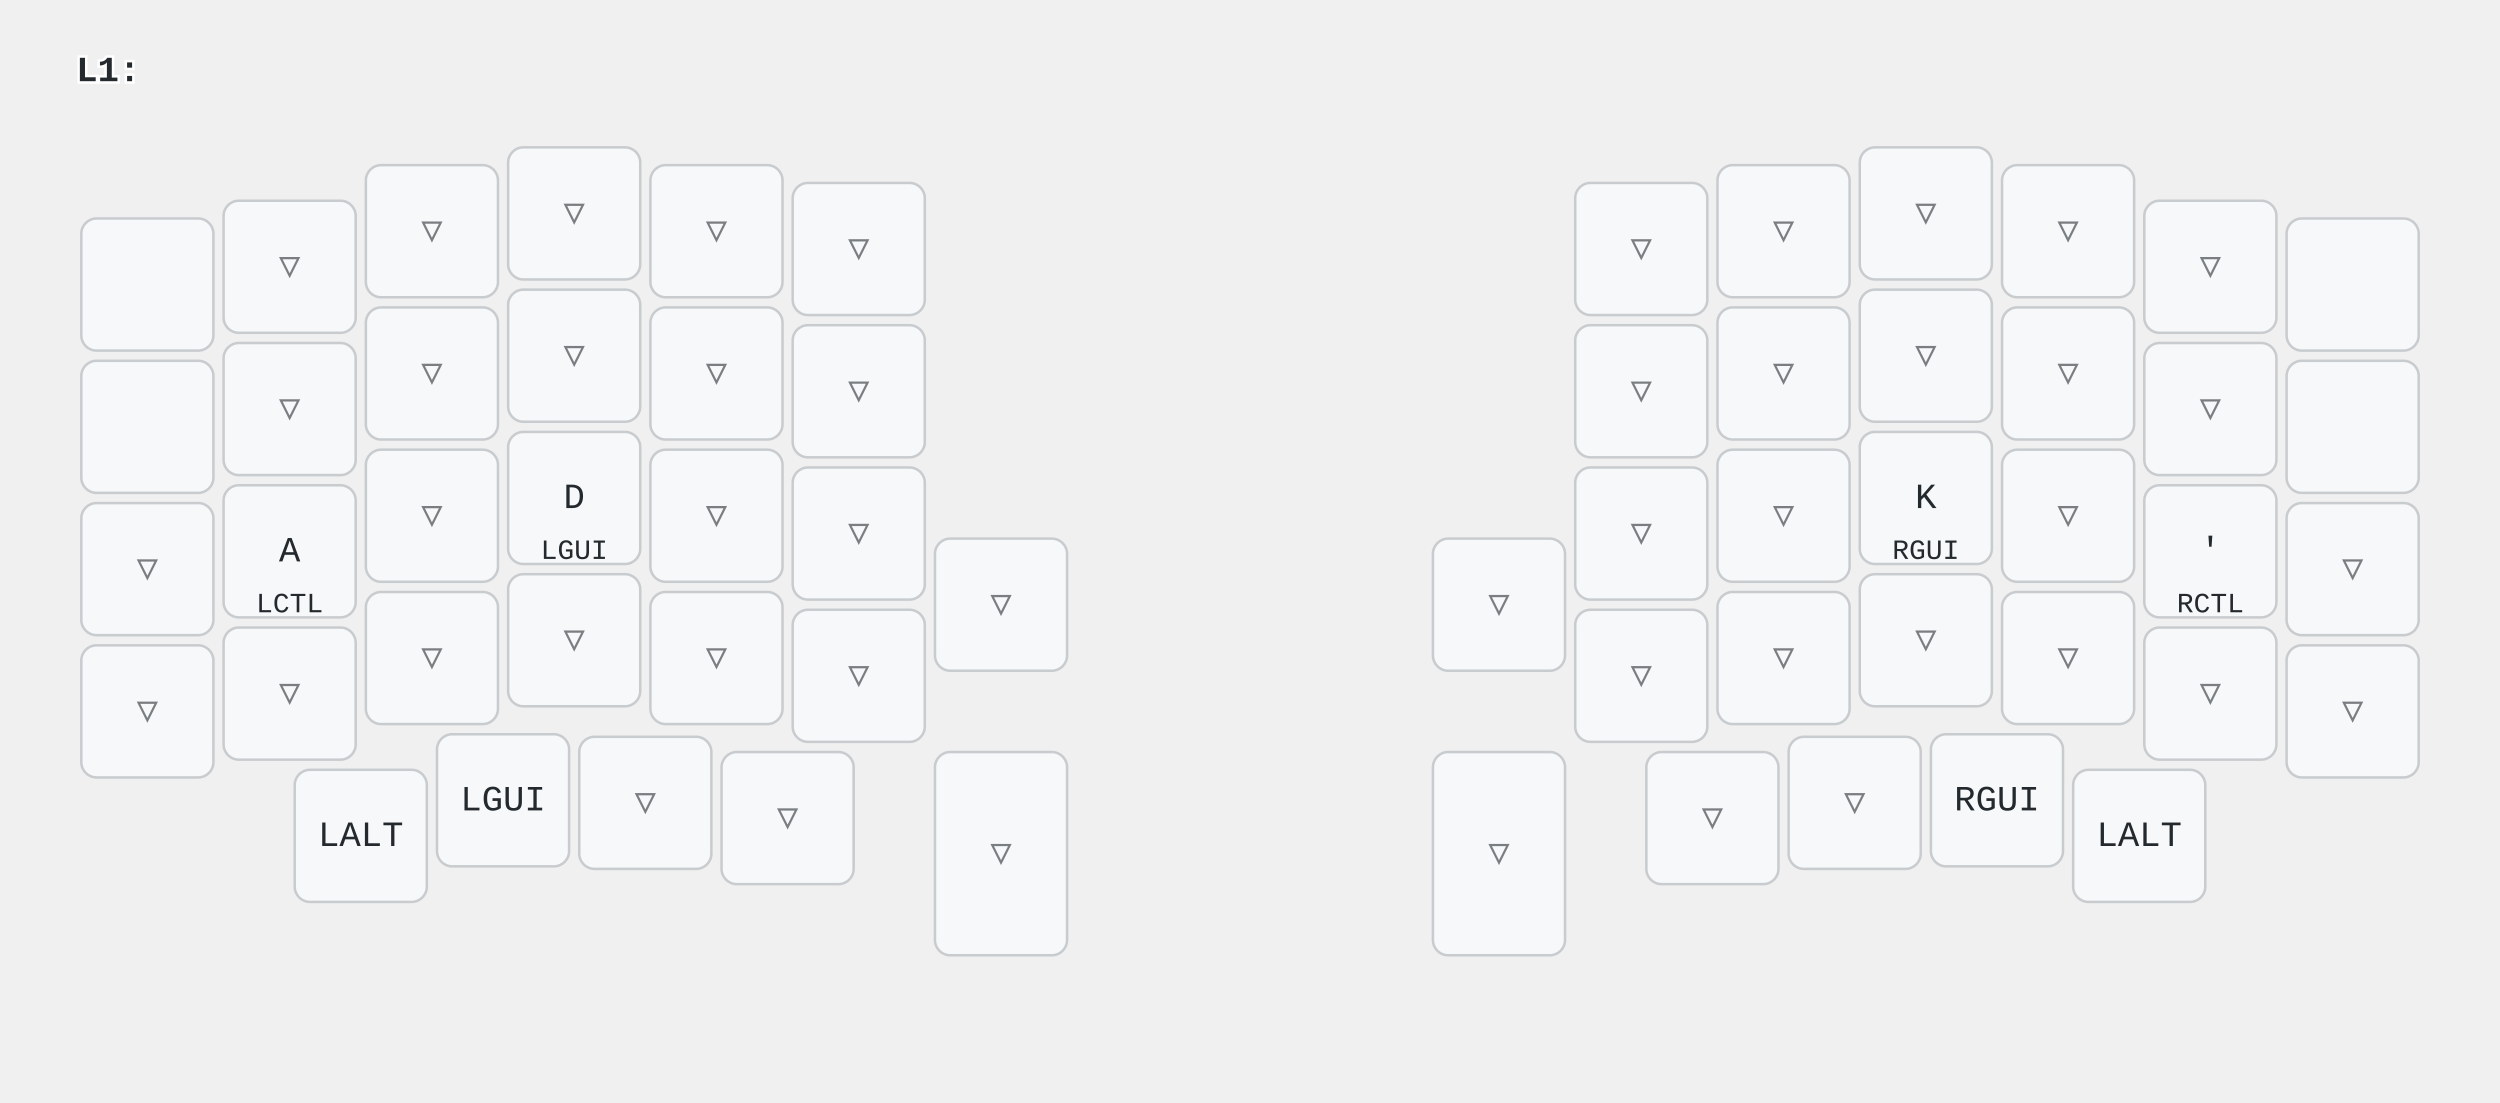
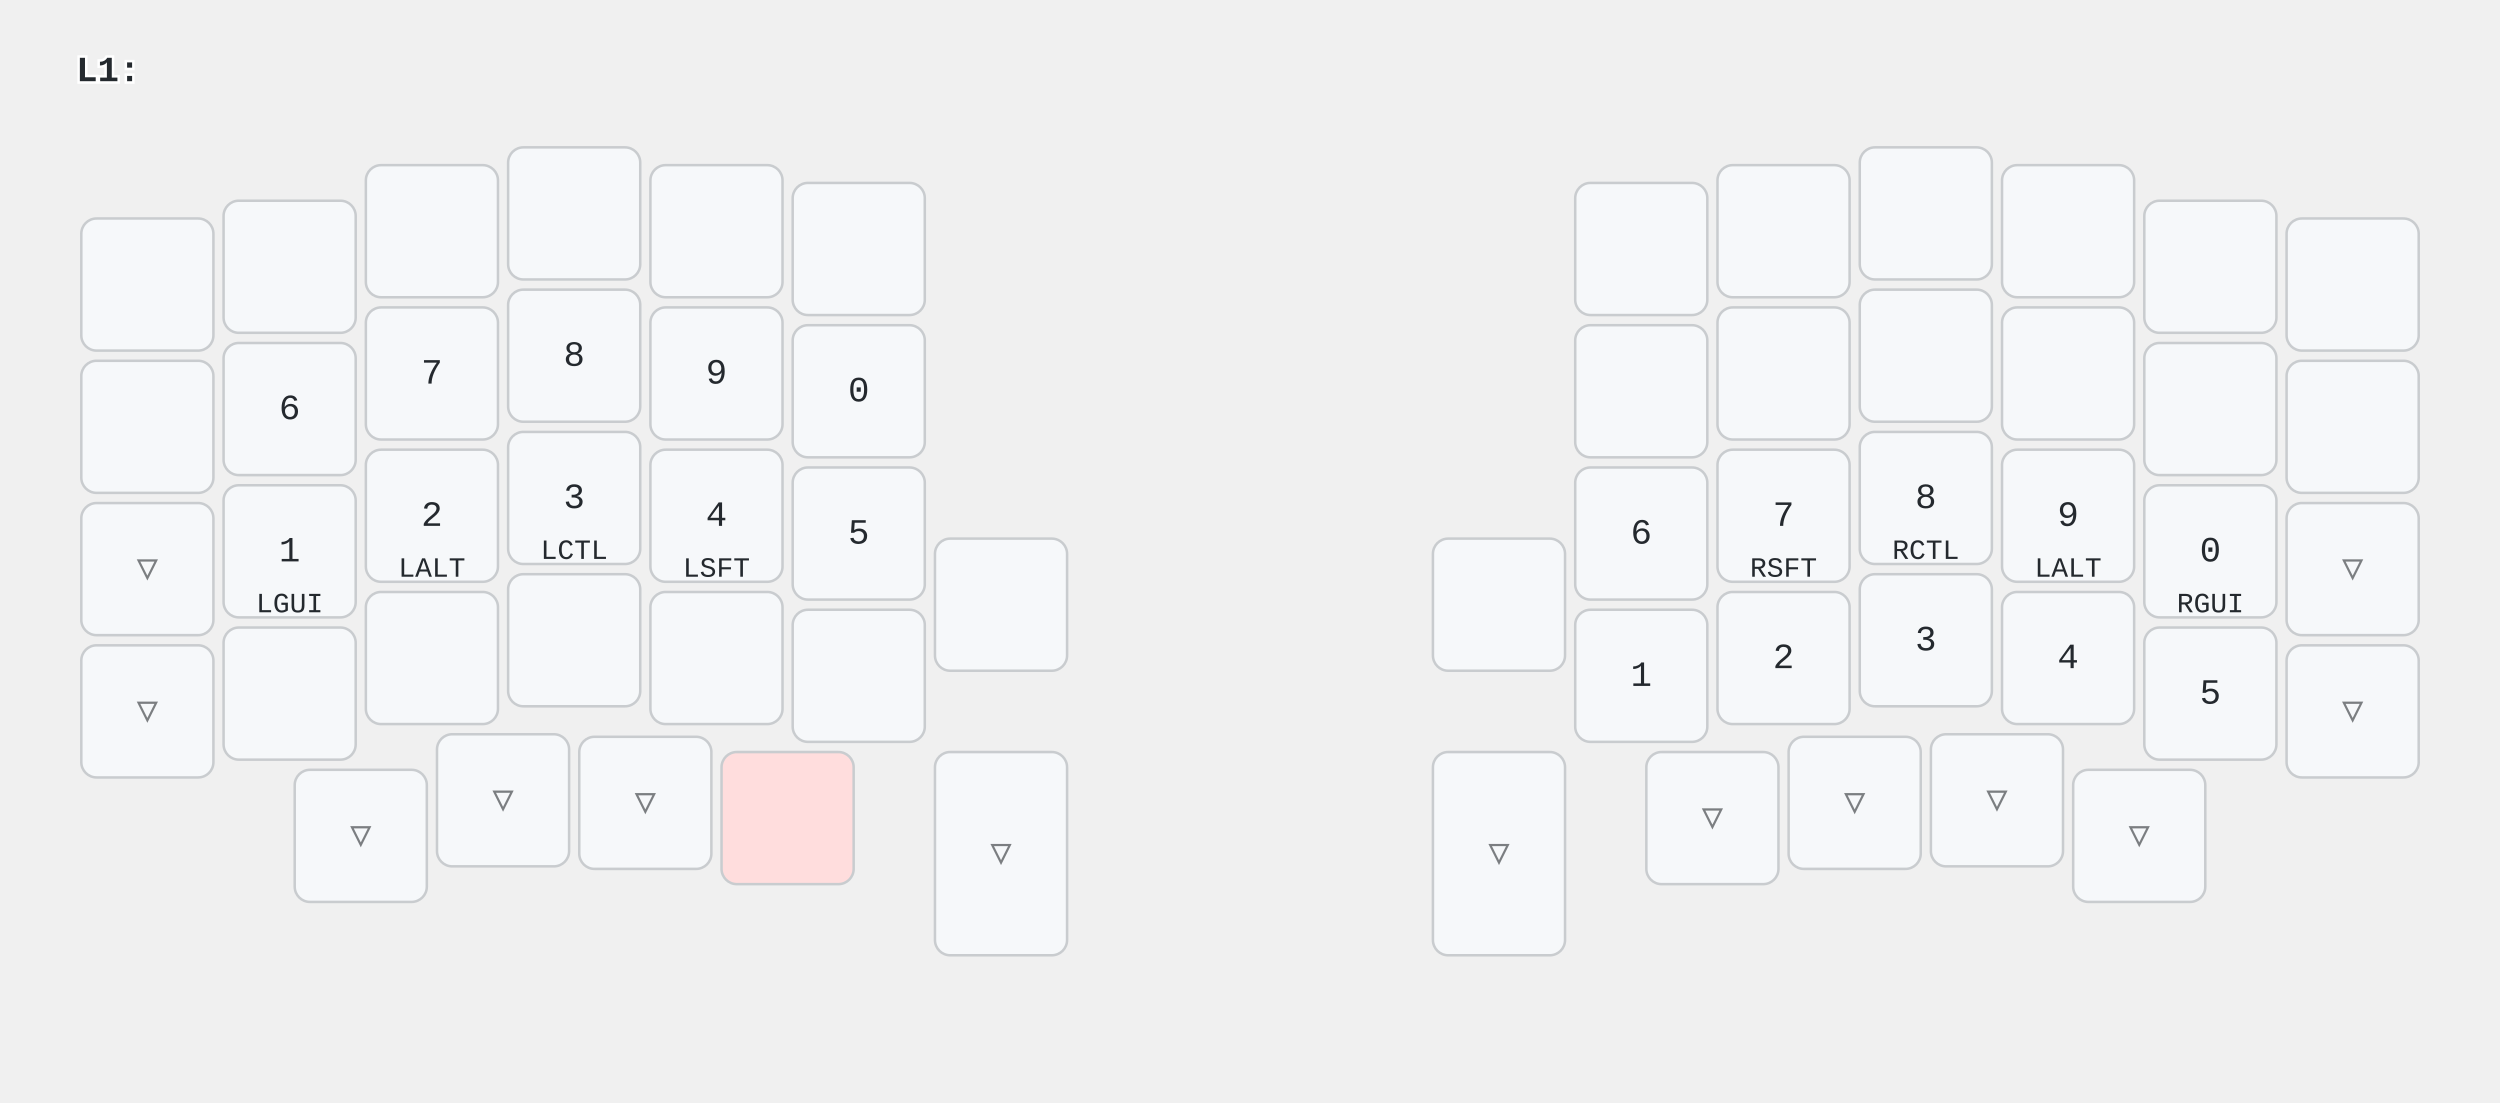
<svg xmlns="http://www.w3.org/2000/svg" width="984" height="434" viewBox="0 0 984 434" class="keymap">
  <style>/* inherit to force styles through use tags */
svg path {
    fill: inherit;
}

/* font and background color specifications */
svg.keymap {
    font-family: SFMono-Regular,Consolas,Liberation Mono,Menlo,monospace;
    font-size: 14px;
    font-kerning: normal;
    text-rendering: optimizeLegibility;
    fill: #24292e;
}

/* default key styling */
rect.key {
    fill: #f6f8fa;
    stroke: #c9cccf;
    stroke-width: 1;
}

/* default key side styling, only used is draw_key_sides is set */
rect.side {
    filter: brightness(90%);
}

/* color accent for combo boxes */
rect.combo, rect.combo-separate {
    fill: #cdf;
}

/* color accent for held keys */
rect.held, rect.combo.held {
    fill: #fdd;
}

/* color accent for ghost (optional) keys */
rect.ghost, rect.combo.ghost {
    stroke-dasharray: 4, 4;
    stroke-width: 2;
}

text {
    text-anchor: middle;
    dominant-baseline: middle;
}

/* styling for layer labels */
text.label {
    font-weight: bold;
    text-anchor: start;
    stroke: white;
    stroke-width: 2;
    paint-order: stroke;
}

/* styling for combo tap, and key hold/shifted label text */
text.combo, text.hold, text.shifted {
    font-size: 11px;
}

text.hold {
    text-anchor: middle;
    dominant-baseline: auto;
}

text.shifted {
    text-anchor: middle;
    dominant-baseline: hanging;
}

/* styling for hold/shifted label text in combo box */
text.combo.hold, text.combo.shifted {
    font-size: 8px;
}

/* lighter symbol for transparent keys */
text.trans {
    fill: #7b7e81;
}

/* styling for combo dendrons */
path.combo {
    stroke-width: 1;
    stroke: gray;
    fill: none;
}

/* Start Tabler Icons Cleanup */
/* cannot use height/width with glyphs */
.icon-tabler &gt; path {
    fill: inherit;
    stroke: inherit;
    stroke-width: 2;
}
/* hide tabler's default box */
.icon-tabler &gt; path[stroke="none"][fill="none"] {
    visibility: hidden;
}
/* End Tabler Icons Cleanup */
</style>
  <g transform="translate(30, 0)" class="layer-L1">
    <text x="0" y="28" class="label">L1:</text>
    <g transform="translate(0, 56)">
      <g transform="translate(28, 56)" class="key keypos-0">
        <rect rx="6" ry="6" x="-26" y="-26" width="52" height="52" class="key" />
      </g>
-       <g transform="translate(84, 49)" class="key trans keypos-1">
-         <rect rx="6" ry="6" x="-26" y="-26" width="52" height="52" class="key trans" />
-         <text x="0" y="0" class="key trans tap">▽</text>
-       </g>
-       <g transform="translate(140, 35)" class="key trans keypos-2">
-         <rect rx="6" ry="6" x="-26" y="-26" width="52" height="52" class="key trans" />
-         <text x="0" y="0" class="key trans tap">▽</text>
-       </g>
-       <g transform="translate(196, 28)" class="key trans keypos-3">
-         <rect rx="6" ry="6" x="-26" y="-26" width="52" height="52" class="key trans" />
-         <text x="0" y="0" class="key trans tap">▽</text>
-       </g>
-       <g transform="translate(252, 35)" class="key trans keypos-4">
-         <rect rx="6" ry="6" x="-26" y="-26" width="52" height="52" class="key trans" />
-         <text x="0" y="0" class="key trans tap">▽</text>
-       </g>
-       <g transform="translate(308, 42)" class="key trans keypos-5">
-         <rect rx="6" ry="6" x="-26" y="-26" width="52" height="52" class="key trans" />
-         <text x="0" y="0" class="key trans tap">▽</text>
-       </g>
-       <g transform="translate(616, 42)" class="key trans keypos-6">
-         <rect rx="6" ry="6" x="-26" y="-26" width="52" height="52" class="key trans" />
-         <text x="0" y="0" class="key trans tap">▽</text>
-       </g>
-       <g transform="translate(672, 35)" class="key trans keypos-7">
-         <rect rx="6" ry="6" x="-26" y="-26" width="52" height="52" class="key trans" />
-         <text x="0" y="0" class="key trans tap">▽</text>
-       </g>
-       <g transform="translate(728, 28)" class="key trans keypos-8">
-         <rect rx="6" ry="6" x="-26" y="-26" width="52" height="52" class="key trans" />
-         <text x="0" y="0" class="key trans tap">▽</text>
-       </g>
-       <g transform="translate(784, 35)" class="key trans keypos-9">
-         <rect rx="6" ry="6" x="-26" y="-26" width="52" height="52" class="key trans" />
-         <text x="0" y="0" class="key trans tap">▽</text>
-       </g>
-       <g transform="translate(840, 49)" class="key trans keypos-10">
-         <rect rx="6" ry="6" x="-26" y="-26" width="52" height="52" class="key trans" />
-         <text x="0" y="0" class="key trans tap">▽</text>
+       <g transform="translate(84, 49)" class="key keypos-1">
+         <rect rx="6" ry="6" x="-26" y="-26" width="52" height="52" class="key" />
+       </g>
+       <g transform="translate(140, 35)" class="key keypos-2">
+         <rect rx="6" ry="6" x="-26" y="-26" width="52" height="52" class="key" />
+       </g>
+       <g transform="translate(196, 28)" class="key keypos-3">
+         <rect rx="6" ry="6" x="-26" y="-26" width="52" height="52" class="key" />
+       </g>
+       <g transform="translate(252, 35)" class="key keypos-4">
+         <rect rx="6" ry="6" x="-26" y="-26" width="52" height="52" class="key" />
+       </g>
+       <g transform="translate(308, 42)" class="key keypos-5">
+         <rect rx="6" ry="6" x="-26" y="-26" width="52" height="52" class="key" />
+       </g>
+       <g transform="translate(616, 42)" class="key keypos-6">
+         <rect rx="6" ry="6" x="-26" y="-26" width="52" height="52" class="key" />
+       </g>
+       <g transform="translate(672, 35)" class="key keypos-7">
+         <rect rx="6" ry="6" x="-26" y="-26" width="52" height="52" class="key" />
+       </g>
+       <g transform="translate(728, 28)" class="key keypos-8">
+         <rect rx="6" ry="6" x="-26" y="-26" width="52" height="52" class="key" />
+       </g>
+       <g transform="translate(784, 35)" class="key keypos-9">
+         <rect rx="6" ry="6" x="-26" y="-26" width="52" height="52" class="key" />
+       </g>
+       <g transform="translate(840, 49)" class="key keypos-10">
+         <rect rx="6" ry="6" x="-26" y="-26" width="52" height="52" class="key" />
      </g>
      <g transform="translate(896, 56)" class="key keypos-11">
        <rect rx="6" ry="6" x="-26" y="-26" width="52" height="52" class="key" />
      </g>
      <g transform="translate(28, 112)" class="key keypos-12">
        <rect rx="6" ry="6" x="-26" y="-26" width="52" height="52" class="key" />
      </g>
-       <g transform="translate(84, 105)" class="key trans keypos-13">
-         <rect rx="6" ry="6" x="-26" y="-26" width="52" height="52" class="key trans" />
-         <text x="0" y="0" class="key trans tap">▽</text>
-       </g>
-       <g transform="translate(140, 91)" class="key trans keypos-14">
-         <rect rx="6" ry="6" x="-26" y="-26" width="52" height="52" class="key trans" />
-         <text x="0" y="0" class="key trans tap">▽</text>
-       </g>
-       <g transform="translate(196, 84)" class="key trans keypos-15">
-         <rect rx="6" ry="6" x="-26" y="-26" width="52" height="52" class="key trans" />
-         <text x="0" y="0" class="key trans tap">▽</text>
-       </g>
-       <g transform="translate(252, 91)" class="key trans keypos-16">
-         <rect rx="6" ry="6" x="-26" y="-26" width="52" height="52" class="key trans" />
-         <text x="0" y="0" class="key trans tap">▽</text>
-       </g>
-       <g transform="translate(308, 98)" class="key trans keypos-17">
-         <rect rx="6" ry="6" x="-26" y="-26" width="52" height="52" class="key trans" />
-         <text x="0" y="0" class="key trans tap">▽</text>
-       </g>
-       <g transform="translate(616, 98)" class="key trans keypos-18">
-         <rect rx="6" ry="6" x="-26" y="-26" width="52" height="52" class="key trans" />
-         <text x="0" y="0" class="key trans tap">▽</text>
-       </g>
-       <g transform="translate(672, 91)" class="key trans keypos-19">
-         <rect rx="6" ry="6" x="-26" y="-26" width="52" height="52" class="key trans" />
-         <text x="0" y="0" class="key trans tap">▽</text>
-       </g>
-       <g transform="translate(728, 84)" class="key trans keypos-20">
-         <rect rx="6" ry="6" x="-26" y="-26" width="52" height="52" class="key trans" />
-         <text x="0" y="0" class="key trans tap">▽</text>
-       </g>
-       <g transform="translate(784, 91)" class="key trans keypos-21">
-         <rect rx="6" ry="6" x="-26" y="-26" width="52" height="52" class="key trans" />
-         <text x="0" y="0" class="key trans tap">▽</text>
-       </g>
-       <g transform="translate(840, 105)" class="key trans keypos-22">
-         <rect rx="6" ry="6" x="-26" y="-26" width="52" height="52" class="key trans" />
-         <text x="0" y="0" class="key trans tap">▽</text>
+       <g transform="translate(84, 105)" class="key keypos-13">
+         <rect rx="6" ry="6" x="-26" y="-26" width="52" height="52" class="key" />
+         <text x="0" y="0" class="key tap">6</text>
+       </g>
+       <g transform="translate(140, 91)" class="key keypos-14">
+         <rect rx="6" ry="6" x="-26" y="-26" width="52" height="52" class="key" />
+         <text x="0" y="0" class="key tap">7</text>
+       </g>
+       <g transform="translate(196, 84)" class="key keypos-15">
+         <rect rx="6" ry="6" x="-26" y="-26" width="52" height="52" class="key" />
+         <text x="0" y="0" class="key tap">8</text>
+       </g>
+       <g transform="translate(252, 91)" class="key keypos-16">
+         <rect rx="6" ry="6" x="-26" y="-26" width="52" height="52" class="key" />
+         <text x="0" y="0" class="key tap">9</text>
+       </g>
+       <g transform="translate(308, 98)" class="key keypos-17">
+         <rect rx="6" ry="6" x="-26" y="-26" width="52" height="52" class="key" />
+         <text x="0" y="0" class="key tap">0</text>
+       </g>
+       <g transform="translate(616, 98)" class="key keypos-18">
+         <rect rx="6" ry="6" x="-26" y="-26" width="52" height="52" class="key" />
+       </g>
+       <g transform="translate(672, 91)" class="key keypos-19">
+         <rect rx="6" ry="6" x="-26" y="-26" width="52" height="52" class="key" />
+       </g>
+       <g transform="translate(728, 84)" class="key keypos-20">
+         <rect rx="6" ry="6" x="-26" y="-26" width="52" height="52" class="key" />
+       </g>
+       <g transform="translate(784, 91)" class="key keypos-21">
+         <rect rx="6" ry="6" x="-26" y="-26" width="52" height="52" class="key" />
+       </g>
+       <g transform="translate(840, 105)" class="key keypos-22">
+         <rect rx="6" ry="6" x="-26" y="-26" width="52" height="52" class="key" />
      </g>
      <g transform="translate(896, 112)" class="key keypos-23">
        <rect rx="6" ry="6" x="-26" y="-26" width="52" height="52" class="key" />
      </g>
      <g transform="translate(28, 168)" class="key trans keypos-24">
        <rect rx="6" ry="6" x="-26" y="-26" width="52" height="52" class="key trans" />
        <text x="0" y="0" class="key trans tap">▽</text>
      </g>
      <g transform="translate(84, 161)" class="key keypos-25">
        <rect rx="6" ry="6" x="-26" y="-26" width="52" height="52" class="key" />
-         <text x="0" y="0" class="key tap">A</text>
+         <text x="0" y="0" class="key tap">1</text>
+         <text x="0" y="24" class="key hold">LGUI</text>
+       </g>
+       <g transform="translate(140, 147)" class="key keypos-26">
+         <rect rx="6" ry="6" x="-26" y="-26" width="52" height="52" class="key" />
+         <text x="0" y="0" class="key tap">2</text>
+         <text x="0" y="24" class="key hold">LALT</text>
+       </g>
+       <g transform="translate(196, 140)" class="key keypos-27">
+         <rect rx="6" ry="6" x="-26" y="-26" width="52" height="52" class="key" />
+         <text x="0" y="0" class="key tap">3</text>
        <text x="0" y="24" class="key hold">LCTL</text>
      </g>
-       <g transform="translate(140, 147)" class="key trans keypos-26">
-         <rect rx="6" ry="6" x="-26" y="-26" width="52" height="52" class="key trans" />
-         <text x="0" y="0" class="key trans tap">▽</text>
-       </g>
-       <g transform="translate(196, 140)" class="key keypos-27">
-         <rect rx="6" ry="6" x="-26" y="-26" width="52" height="52" class="key" />
-         <text x="0" y="0" class="key tap">D</text>
-         <text x="0" y="24" class="key hold">LGUI</text>
-       </g>
-       <g transform="translate(252, 147)" class="key trans keypos-28">
-         <rect rx="6" ry="6" x="-26" y="-26" width="52" height="52" class="key trans" />
-         <text x="0" y="0" class="key trans tap">▽</text>
-       </g>
-       <g transform="translate(308, 154)" class="key trans keypos-29">
-         <rect rx="6" ry="6" x="-26" y="-26" width="52" height="52" class="key trans" />
-         <text x="0" y="0" class="key trans tap">▽</text>
-       </g>
-       <g transform="translate(616, 154)" class="key trans keypos-30">
-         <rect rx="6" ry="6" x="-26" y="-26" width="52" height="52" class="key trans" />
-         <text x="0" y="0" class="key trans tap">▽</text>
-       </g>
-       <g transform="translate(672, 147)" class="key trans keypos-31">
-         <rect rx="6" ry="6" x="-26" y="-26" width="52" height="52" class="key trans" />
-         <text x="0" y="0" class="key trans tap">▽</text>
+       <g transform="translate(252, 147)" class="key keypos-28">
+         <rect rx="6" ry="6" x="-26" y="-26" width="52" height="52" class="key" />
+         <text x="0" y="0" class="key tap">4</text>
+         <text x="0" y="24" class="key hold">LSFT</text>
+       </g>
+       <g transform="translate(308, 154)" class="key keypos-29">
+         <rect rx="6" ry="6" x="-26" y="-26" width="52" height="52" class="key" />
+         <text x="0" y="0" class="key tap">5</text>
+       </g>
+       <g transform="translate(616, 154)" class="key keypos-30">
+         <rect rx="6" ry="6" x="-26" y="-26" width="52" height="52" class="key" />
+         <text x="0" y="0" class="key tap">6</text>
+       </g>
+       <g transform="translate(672, 147)" class="key keypos-31">
+         <rect rx="6" ry="6" x="-26" y="-26" width="52" height="52" class="key" />
+         <text x="0" y="0" class="key tap">7</text>
+         <text x="0" y="24" class="key hold">RSFT</text>
      </g>
      <g transform="translate(728, 140)" class="key keypos-32">
        <rect rx="6" ry="6" x="-26" y="-26" width="52" height="52" class="key" />
-         <text x="0" y="0" class="key tap">K</text>
+         <text x="0" y="0" class="key tap">8</text>
+         <text x="0" y="24" class="key hold">RCTL</text>
+       </g>
+       <g transform="translate(784, 147)" class="key keypos-33">
+         <rect rx="6" ry="6" x="-26" y="-26" width="52" height="52" class="key" />
+         <text x="0" y="0" class="key tap">9</text>
+         <text x="0" y="24" class="key hold">LALT</text>
+       </g>
+       <g transform="translate(840, 161)" class="key keypos-34">
+         <rect rx="6" ry="6" x="-26" y="-26" width="52" height="52" class="key" />
+         <text x="0" y="0" class="key tap">0</text>
        <text x="0" y="24" class="key hold">RGUI</text>
      </g>
-       <g transform="translate(784, 147)" class="key trans keypos-33">
-         <rect rx="6" ry="6" x="-26" y="-26" width="52" height="52" class="key trans" />
-         <text x="0" y="0" class="key trans tap">▽</text>
-       </g>
-       <g transform="translate(840, 161)" class="key keypos-34">
-         <rect rx="6" ry="6" x="-26" y="-26" width="52" height="52" class="key" />
-         <text x="0" y="0" class="key tap">'</text>
-         <text x="0" y="24" class="key hold">RCTL</text>
-       </g>
      <g transform="translate(896, 168)" class="key trans keypos-35">
        <rect rx="6" ry="6" x="-26" y="-26" width="52" height="52" class="key trans" />
        <text x="0" y="0" class="key trans tap">▽</text>
      </g>
      <g transform="translate(28, 224)" class="key trans keypos-36">
        <rect rx="6" ry="6" x="-26" y="-26" width="52" height="52" class="key trans" />
        <text x="0" y="0" class="key trans tap">▽</text>
      </g>
-       <g transform="translate(84, 217)" class="key trans keypos-37">
-         <rect rx="6" ry="6" x="-26" y="-26" width="52" height="52" class="key trans" />
-         <text x="0" y="0" class="key trans tap">▽</text>
-       </g>
-       <g transform="translate(140, 203)" class="key trans keypos-38">
-         <rect rx="6" ry="6" x="-26" y="-26" width="52" height="52" class="key trans" />
-         <text x="0" y="0" class="key trans tap">▽</text>
-       </g>
-       <g transform="translate(196, 196)" class="key trans keypos-39">
-         <rect rx="6" ry="6" x="-26" y="-26" width="52" height="52" class="key trans" />
-         <text x="0" y="0" class="key trans tap">▽</text>
-       </g>
-       <g transform="translate(252, 203)" class="key trans keypos-40">
-         <rect rx="6" ry="6" x="-26" y="-26" width="52" height="52" class="key trans" />
-         <text x="0" y="0" class="key trans tap">▽</text>
-       </g>
-       <g transform="translate(308, 210)" class="key trans keypos-41">
-         <rect rx="6" ry="6" x="-26" y="-26" width="52" height="52" class="key trans" />
-         <text x="0" y="0" class="key trans tap">▽</text>
-       </g>
-       <g transform="translate(364, 182)" class="key trans keypos-42">
-         <rect rx="6" ry="6" x="-26" y="-26" width="52" height="52" class="key trans" />
-         <text x="0" y="0" class="key trans tap">▽</text>
-       </g>
-       <g transform="translate(560, 182)" class="key trans keypos-43">
-         <rect rx="6" ry="6" x="-26" y="-26" width="52" height="52" class="key trans" />
-         <text x="0" y="0" class="key trans tap">▽</text>
-       </g>
-       <g transform="translate(616, 210)" class="key trans keypos-44">
-         <rect rx="6" ry="6" x="-26" y="-26" width="52" height="52" class="key trans" />
-         <text x="0" y="0" class="key trans tap">▽</text>
-       </g>
-       <g transform="translate(672, 203)" class="key trans keypos-45">
-         <rect rx="6" ry="6" x="-26" y="-26" width="52" height="52" class="key trans" />
-         <text x="0" y="0" class="key trans tap">▽</text>
-       </g>
-       <g transform="translate(728, 196)" class="key trans keypos-46">
-         <rect rx="6" ry="6" x="-26" y="-26" width="52" height="52" class="key trans" />
-         <text x="0" y="0" class="key trans tap">▽</text>
-       </g>
-       <g transform="translate(784, 203)" class="key trans keypos-47">
-         <rect rx="6" ry="6" x="-26" y="-26" width="52" height="52" class="key trans" />
-         <text x="0" y="0" class="key trans tap">▽</text>
-       </g>
-       <g transform="translate(840, 217)" class="key trans keypos-48">
-         <rect rx="6" ry="6" x="-26" y="-26" width="52" height="52" class="key trans" />
-         <text x="0" y="0" class="key trans tap">▽</text>
+       <g transform="translate(84, 217)" class="key keypos-37">
+         <rect rx="6" ry="6" x="-26" y="-26" width="52" height="52" class="key" />
+       </g>
+       <g transform="translate(140, 203)" class="key keypos-38">
+         <rect rx="6" ry="6" x="-26" y="-26" width="52" height="52" class="key" />
+       </g>
+       <g transform="translate(196, 196)" class="key keypos-39">
+         <rect rx="6" ry="6" x="-26" y="-26" width="52" height="52" class="key" />
+       </g>
+       <g transform="translate(252, 203)" class="key keypos-40">
+         <rect rx="6" ry="6" x="-26" y="-26" width="52" height="52" class="key" />
+       </g>
+       <g transform="translate(308, 210)" class="key keypos-41">
+         <rect rx="6" ry="6" x="-26" y="-26" width="52" height="52" class="key" />
+       </g>
+       <g transform="translate(364, 182)" class="key keypos-42">
+         <rect rx="6" ry="6" x="-26" y="-26" width="52" height="52" class="key" />
+       </g>
+       <g transform="translate(560, 182)" class="key keypos-43">
+         <rect rx="6" ry="6" x="-26" y="-26" width="52" height="52" class="key" />
+       </g>
+       <g transform="translate(616, 210)" class="key keypos-44">
+         <rect rx="6" ry="6" x="-26" y="-26" width="52" height="52" class="key" />
+         <text x="0" y="0" class="key tap">1</text>
+       </g>
+       <g transform="translate(672, 203)" class="key keypos-45">
+         <rect rx="6" ry="6" x="-26" y="-26" width="52" height="52" class="key" />
+         <text x="0" y="0" class="key tap">2</text>
+       </g>
+       <g transform="translate(728, 196)" class="key keypos-46">
+         <rect rx="6" ry="6" x="-26" y="-26" width="52" height="52" class="key" />
+         <text x="0" y="0" class="key tap">3</text>
+       </g>
+       <g transform="translate(784, 203)" class="key keypos-47">
+         <rect rx="6" ry="6" x="-26" y="-26" width="52" height="52" class="key" />
+         <text x="0" y="0" class="key tap">4</text>
+       </g>
+       <g transform="translate(840, 217)" class="key keypos-48">
+         <rect rx="6" ry="6" x="-26" y="-26" width="52" height="52" class="key" />
+         <text x="0" y="0" class="key tap">5</text>
      </g>
      <g transform="translate(896, 224)" class="key trans keypos-49">
        <rect rx="6" ry="6" x="-26" y="-26" width="52" height="52" class="key trans" />
        <text x="0" y="0" class="key trans tap">▽</text>
      </g>
-       <g transform="translate(112, 273)" class="key keypos-50">
-         <rect rx="6" ry="6" x="-26" y="-26" width="52" height="52" class="key" />
-         <text x="0" y="0" class="key tap">LALT</text>
-       </g>
-       <g transform="translate(168, 259)" class="key keypos-51">
-         <rect rx="6" ry="6" x="-26" y="-26" width="52" height="52" class="key" />
-         <text x="0" y="0" class="key tap">LGUI</text>
+       <g transform="translate(112, 273)" class="key trans keypos-50">
+         <rect rx="6" ry="6" x="-26" y="-26" width="52" height="52" class="key trans" />
+         <text x="0" y="0" class="key trans tap">▽</text>
+       </g>
+       <g transform="translate(168, 259)" class="key trans keypos-51">
+         <rect rx="6" ry="6" x="-26" y="-26" width="52" height="52" class="key trans" />
+         <text x="0" y="0" class="key trans tap">▽</text>
      </g>
      <g transform="translate(224, 260)" class="key trans keypos-52">
        <rect rx="6" ry="6" x="-26" y="-26" width="52" height="52" class="key trans" />
        <text x="0" y="0" class="key trans tap">▽</text>
      </g>
-       <g transform="translate(280, 266)" class="key trans keypos-53">
-         <rect rx="6" ry="6" x="-26" y="-26" width="52" height="52" class="key trans" />
-         <text x="0" y="0" class="key trans tap">▽</text>
+       <g transform="translate(280, 266)" class="key held keypos-53">
+         <rect rx="6" ry="6" x="-26" y="-26" width="52" height="52" class="key held" />
      </g>
      <g transform="translate(364, 280)" class="key trans keypos-54">
        <rect rx="6" ry="6" x="-26" y="-40" width="52" height="80" class="key trans" />
        <text x="0" y="0" class="key trans tap">▽</text>
      </g>
      <g transform="translate(560, 280)" class="key trans keypos-55">
        <rect rx="6" ry="6" x="-26" y="-40" width="52" height="80" class="key trans" />
        <text x="0" y="0" class="key trans tap">▽</text>
      </g>
      <g transform="translate(644, 266)" class="key trans keypos-56">
        <rect rx="6" ry="6" x="-26" y="-26" width="52" height="52" class="key trans" />
        <text x="0" y="0" class="key trans tap">▽</text>
      </g>
      <g transform="translate(700, 260)" class="key trans keypos-57">
        <rect rx="6" ry="6" x="-26" y="-26" width="52" height="52" class="key trans" />
        <text x="0" y="0" class="key trans tap">▽</text>
      </g>
-       <g transform="translate(756, 259)" class="key keypos-58">
-         <rect rx="6" ry="6" x="-26" y="-26" width="52" height="52" class="key" />
-         <text x="0" y="0" class="key tap">RGUI</text>
-       </g>
-       <g transform="translate(812, 273)" class="key keypos-59">
-         <rect rx="6" ry="6" x="-26" y="-26" width="52" height="52" class="key" />
-         <text x="0" y="0" class="key tap">LALT</text>
+       <g transform="translate(756, 259)" class="key trans keypos-58">
+         <rect rx="6" ry="6" x="-26" y="-26" width="52" height="52" class="key trans" />
+         <text x="0" y="0" class="key trans tap">▽</text>
+       </g>
+       <g transform="translate(812, 273)" class="key trans keypos-59">
+         <rect rx="6" ry="6" x="-26" y="-26" width="52" height="52" class="key trans" />
+         <text x="0" y="0" class="key trans tap">▽</text>
      </g>
    </g>
  </g>
</svg>
